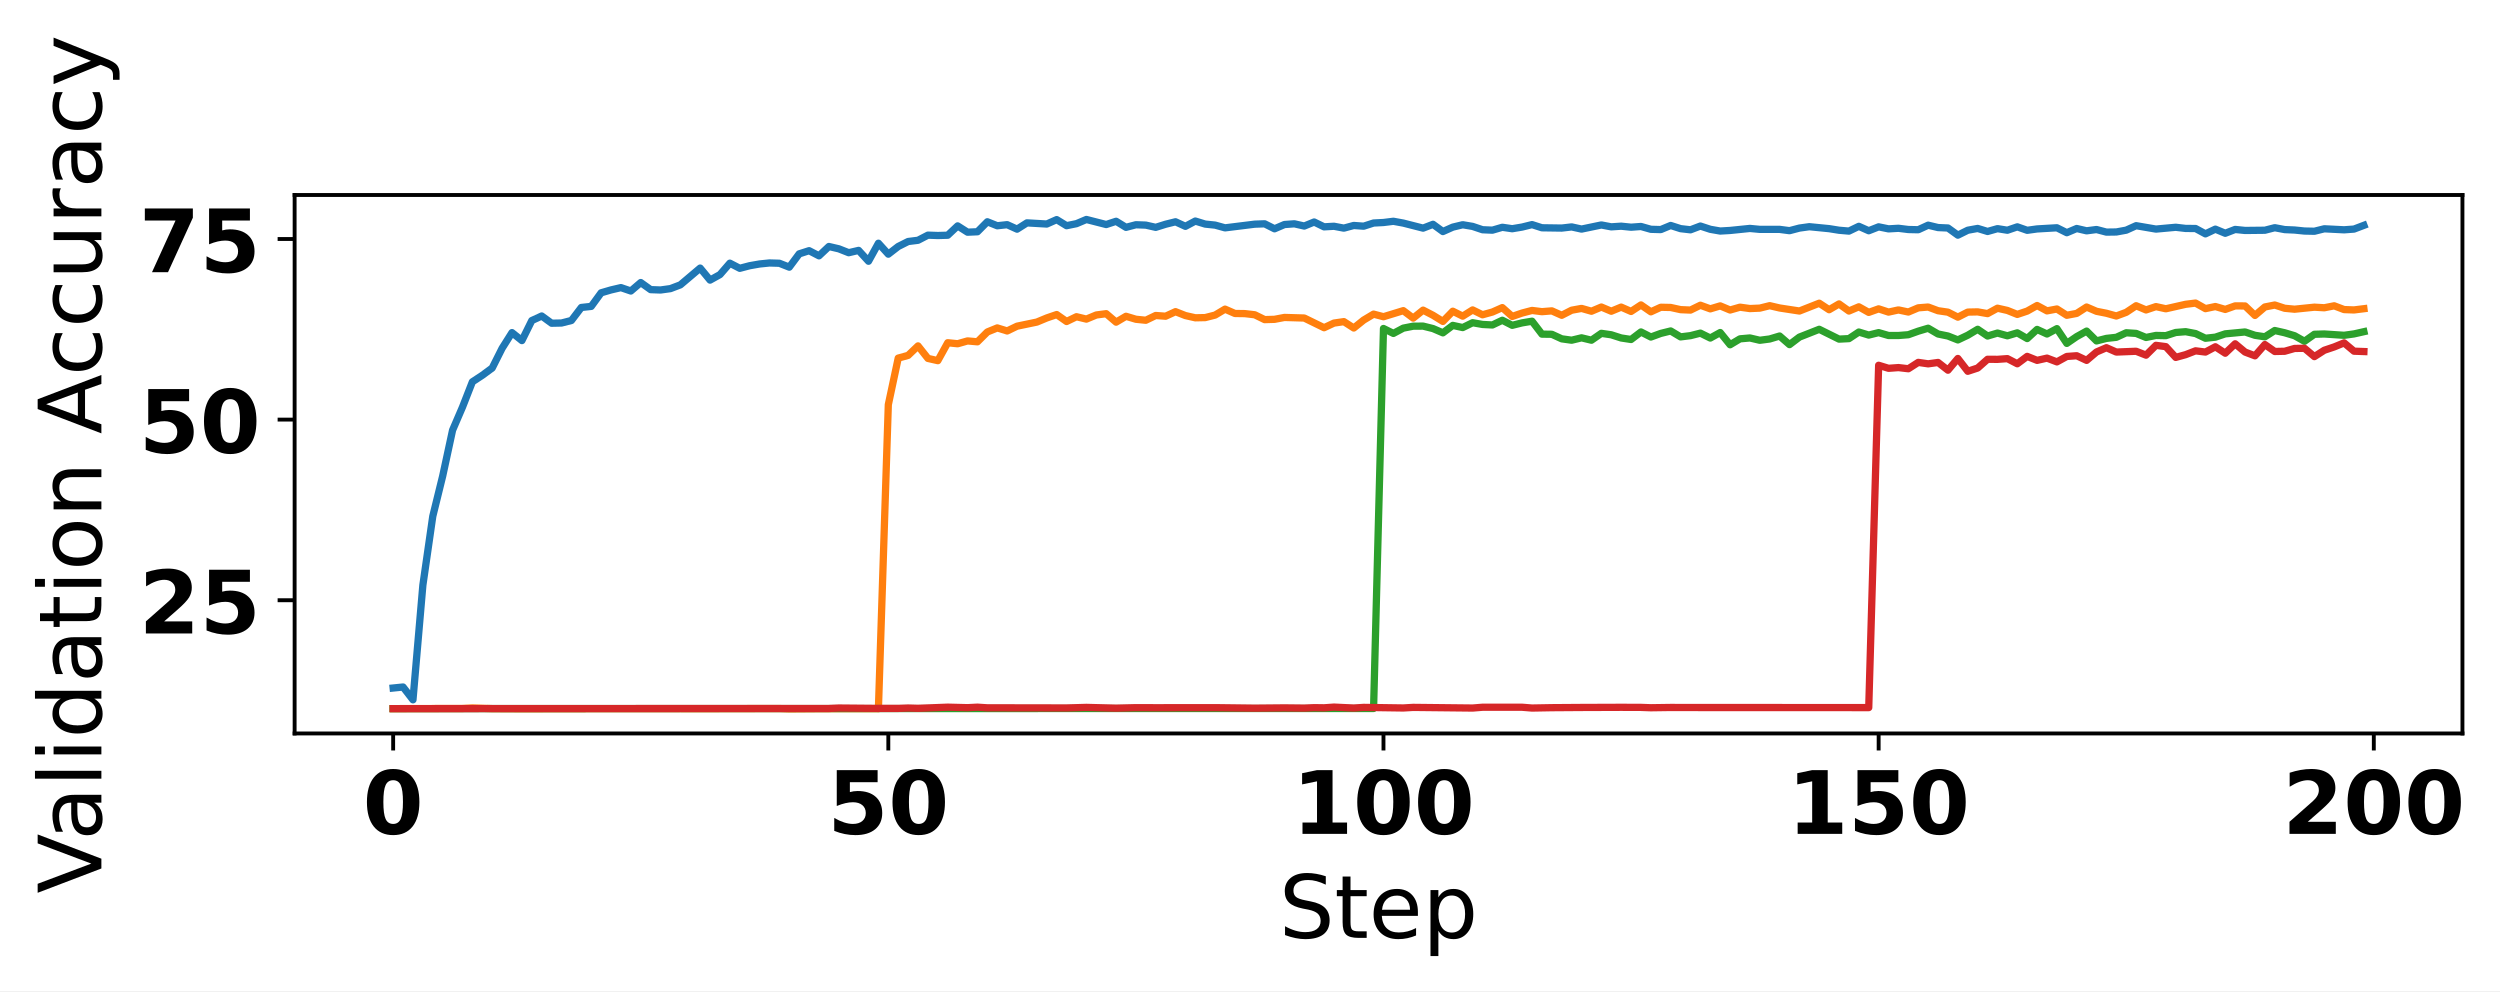
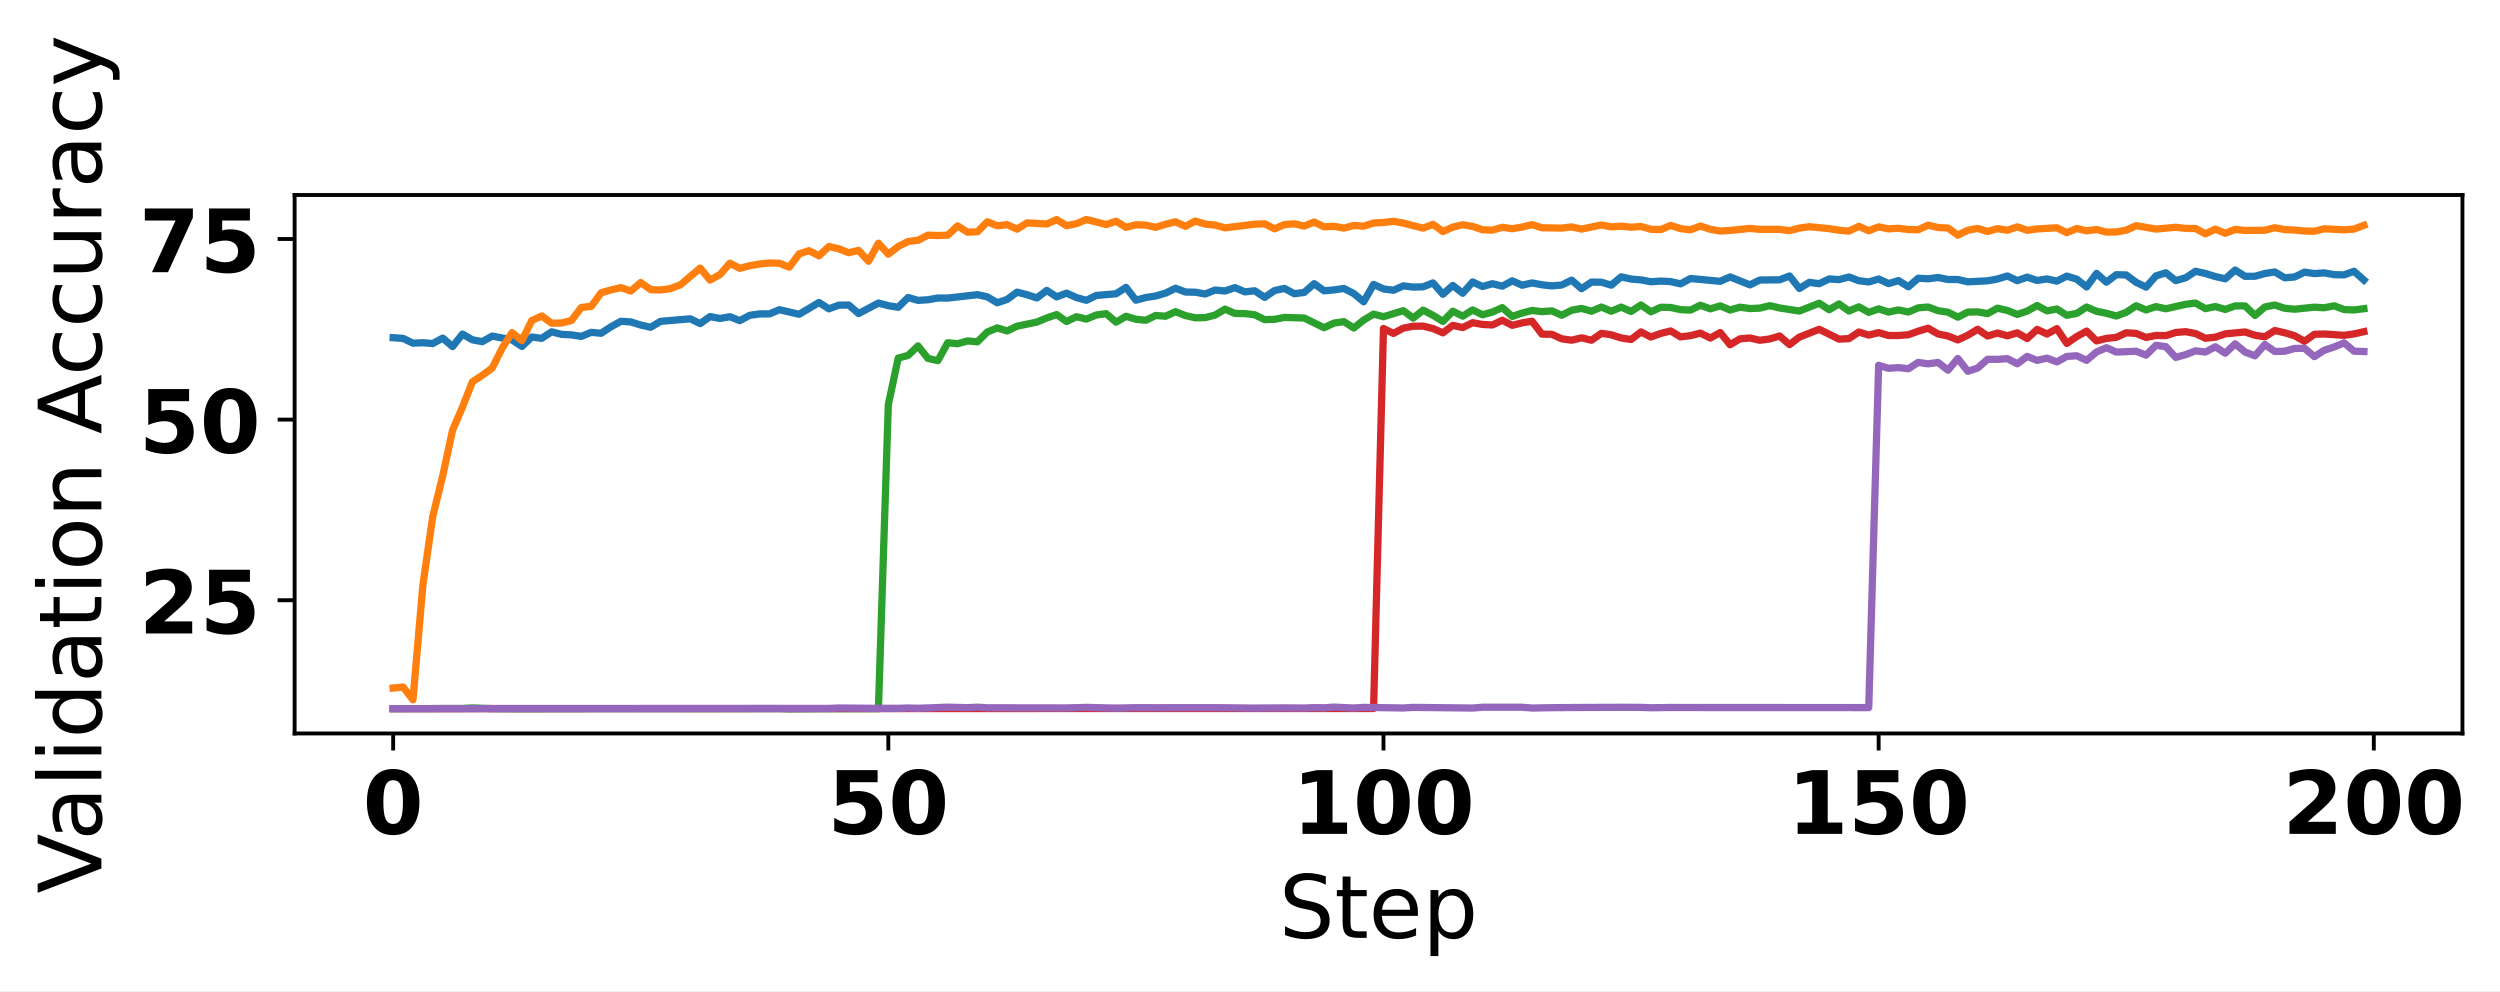
<svg xmlns="http://www.w3.org/2000/svg" xmlns:xlink="http://www.w3.org/1999/xlink" height="204.075pt" version="1.1" viewBox="0 0 514.803 204.075" width="514.803pt">
  <defs>
    <style type="text/css">*{stroke-linecap:butt;stroke-linejoin:round;}</style>
  </defs>
  <g id="figure_1">
    <g id="patch_1">
      <path d="M 0 204.075  L 514.803 204.075  L 514.803 0  L 0 0  z " style="fill:#ffffff;" />
    </g>
    <g id="axes_1">
      <g id="patch_2">
        <path d="M 60.669 151.034  L 507.069 151.034  L 507.069 40.154  L 60.669 40.154  z " style="fill:#ffffff;" />
      </g>
      <g id="matplotlib.axis_1">
        <g id="xtick_1">
          <g id="line2d_1">
            <defs>
-               <path d="M 0 0  L 0 3.5  " id="m2d32545106" style="stroke:#000000;stroke-width:0.8;" />
-             </defs>
-             <g>
-               <use style="stroke:#000000;stroke-width:0.8;" x="80.96" xlink:href="#m2d32545106" y="151.034" />
+               <path d="M 0 0  L 0 3.5  " id="m345d087d8d" style="stroke:#000000;stroke-width:0.8;" />
+             </defs>
+             <g>
+               <use style="stroke:#000000;stroke-width:0.8;" x="80.96" xlink:href="#m345d087d8d" y="151.034" />
            </g>
          </g>
          <g id="text_1">
            <g transform="translate(74.69763 171.7113)scale(0.18 -0.18)">
              <defs>
                <path d="M 46 36.531  Q 46 50.203 43.438 55.781  Q 40.875 61.375 34.812 61.375  Q 28.766 61.375 26.172 55.781  Q 23.578 50.203 23.578 36.531  Q 23.578 22.703 26.172 17.031  Q 28.766 11.375 34.812 11.375  Q 40.828 11.375 43.406 17.031  Q 46 22.703 46 36.531  z M 64.797 36.375  Q 64.797 18.266 56.984 8.422  Q 49.172 -1.422 34.812 -1.422  Q 20.406 -1.422 12.594 8.422  Q 4.781 18.266 4.781 36.375  Q 4.781 54.547 12.594 64.375  Q 20.406 74.219 34.812 74.219  Q 49.172 74.219 56.984 64.375  Q 64.797 54.547 64.797 36.375  z " id="DejaVuSans-Bold-48" />
              </defs>
              <use xlink:href="#DejaVuSans-Bold-48" />
            </g>
          </g>
        </g>
        <g id="xtick_2">
          <g id="line2d_2">
            <g>
-               <use style="stroke:#000000;stroke-width:0.8;" x="182.924" xlink:href="#m2d32545106" y="151.034" />
+               <use style="stroke:#000000;stroke-width:0.8;" x="182.924" xlink:href="#m345d087d8d" y="151.034" />
            </g>
          </g>
          <g id="text_2">
            <g transform="translate(170.4 171.7113)scale(0.18 -0.18)">
              <defs>
                <path d="M 10.594 72.906  L 57.328 72.906  L 57.328 59.078  L 25.594 59.078  L 25.594 47.797  Q 27.734 48.391 29.906 48.703  Q 32.078 49.031 34.422 49.031  Q 47.75 49.031 55.172 42.359  Q 62.594 35.688 62.594 23.781  Q 62.594 11.969 54.516 5.266  Q 46.438 -1.422 32.078 -1.422  Q 25.875 -1.422 19.797 -0.219  Q 13.719 0.984 7.719 3.422  L 7.719 18.219  Q 13.672 14.797 19.016 13.078  Q 24.359 11.375 29.109 11.375  Q 35.938 11.375 39.859 14.719  Q 43.797 18.062 43.797 23.781  Q 43.797 29.547 39.859 32.859  Q 35.938 36.188 29.109 36.188  Q 25.047 36.188 20.453 35.125  Q 15.875 34.078 10.594 31.891  z " id="DejaVuSans-Bold-53" />
              </defs>
              <use xlink:href="#DejaVuSans-Bold-53" />
              <use x="69.58" xlink:href="#DejaVuSans-Bold-48" />
            </g>
          </g>
        </g>
        <g id="xtick_3">
          <g id="line2d_3">
            <g>
-               <use style="stroke:#000000;stroke-width:0.8;" x="284.888" xlink:href="#m2d32545106" y="151.034" />
+               <use style="stroke:#000000;stroke-width:0.8;" x="284.888" xlink:href="#m345d087d8d" y="151.034" />
            </g>
          </g>
          <g id="text_3">
            <g transform="translate(266.1023 171.7113)scale(0.18 -0.18)">
              <defs>
                <path d="M 11.719 12.984  L 28.328 12.984  L 28.328 60.109  L 11.281 56.594  L 11.281 69.391  L 28.219 72.906  L 46.094 72.906  L 46.094 12.984  L 62.703 12.984  L 62.703 0  L 11.719 0  z " id="DejaVuSans-Bold-49" />
              </defs>
              <use xlink:href="#DejaVuSans-Bold-49" />
              <use x="69.58" xlink:href="#DejaVuSans-Bold-48" />
              <use x="139.16" xlink:href="#DejaVuSans-Bold-48" />
            </g>
          </g>
        </g>
        <g id="xtick_4">
          <g id="line2d_4">
            <g>
-               <use style="stroke:#000000;stroke-width:0.8;" x="386.853" xlink:href="#m2d32545106" y="151.034" />
+               <use style="stroke:#000000;stroke-width:0.8;" x="386.853" xlink:href="#m345d087d8d" y="151.034" />
            </g>
          </g>
          <g id="text_4">
            <g transform="translate(368.0667 171.7113)scale(0.18 -0.18)">
              <use xlink:href="#DejaVuSans-Bold-49" />
              <use x="69.58" xlink:href="#DejaVuSans-Bold-53" />
              <use x="139.16" xlink:href="#DejaVuSans-Bold-48" />
            </g>
          </g>
        </g>
        <g id="xtick_5">
          <g id="line2d_5">
            <g>
-               <use style="stroke:#000000;stroke-width:0.8;" x="488.817" xlink:href="#m2d32545106" y="151.034" />
+               <use style="stroke:#000000;stroke-width:0.8;" x="488.817" xlink:href="#m345d087d8d" y="151.034" />
            </g>
          </g>
          <g id="text_5">
            <g transform="translate(470.031 171.7113)scale(0.18 -0.18)">
              <defs>
                <path d="M 28.812 13.812  L 60.891 13.812  L 60.891 0  L 7.906 0  L 7.906 13.812  L 34.516 37.312  Q 38.094 40.531 39.797 43.609  Q 41.5 46.688 41.5 50  Q 41.5 55.125 38.062 58.25  Q 34.625 61.375 28.906 61.375  Q 24.516 61.375 19.281 59.5  Q 14.062 57.625 8.109 53.906  L 8.109 69.922  Q 14.453 72.016 20.656 73.109  Q 26.859 74.219 32.812 74.219  Q 45.906 74.219 53.156 68.453  Q 60.406 62.703 60.406 52.391  Q 60.406 46.438 57.328 41.281  Q 54.25 36.141 44.391 27.484  z " id="DejaVuSans-Bold-50" />
              </defs>
              <use xlink:href="#DejaVuSans-Bold-50" />
              <use x="69.58" xlink:href="#DejaVuSans-Bold-48" />
              <use x="139.16" xlink:href="#DejaVuSans-Bold-48" />
            </g>
          </g>
        </g>
        <g id="text_6">
          <g transform="translate(263.3755 193.1319)scale(0.18 -0.18)">
            <defs>
              <path d="M 53.516 70.516  L 53.516 60.891  Q 47.906 63.578 42.922 64.891  Q 37.938 66.219 33.297 66.219  Q 25.25 66.219 20.875 63.094  Q 16.5 59.969 16.5 54.203  Q 16.5 49.359 19.406 46.891  Q 22.312 44.438 30.422 42.922  L 36.375 41.703  Q 47.406 39.594 52.656 34.297  Q 57.906 29 57.906 20.125  Q 57.906 9.516 50.797 4.047  Q 43.703 -1.422 29.984 -1.422  Q 24.812 -1.422 18.969 -0.25  Q 13.141 0.922 6.891 3.219  L 6.891 13.375  Q 12.891 10.016 18.656 8.297  Q 24.422 6.594 29.984 6.594  Q 38.422 6.594 43.016 9.906  Q 47.609 13.234 47.609 19.391  Q 47.609 24.75 44.312 27.781  Q 41.016 30.812 33.5 32.328  L 27.484 33.5  Q 16.453 35.688 11.516 40.375  Q 6.594 45.062 6.594 53.422  Q 6.594 63.094 13.406 68.656  Q 20.219 74.219 32.172 74.219  Q 37.312 74.219 42.625 73.281  Q 47.953 72.359 53.516 70.516  z " id="DejaVuSans-83" />
              <path d="M 18.312 70.219  L 18.312 54.688  L 36.812 54.688  L 36.812 47.703  L 18.312 47.703  L 18.312 18.016  Q 18.312 11.328 20.141 9.422  Q 21.969 7.516 27.594 7.516  L 36.812 7.516  L 36.812 0  L 27.594 0  Q 17.188 0 13.234 3.875  Q 9.281 7.766 9.281 18.016  L 9.281 47.703  L 2.688 47.703  L 2.688 54.688  L 9.281 54.688  L 9.281 70.219  z " id="DejaVuSans-116" />
              <path d="M 56.203 29.594  L 56.203 25.203  L 14.891 25.203  Q 15.484 15.922 20.484 11.062  Q 25.484 6.203 34.422 6.203  Q 39.594 6.203 44.453 7.469  Q 49.312 8.734 54.109 11.281  L 54.109 2.781  Q 49.266 0.734 44.188 -0.344  Q 39.109 -1.422 33.891 -1.422  Q 20.797 -1.422 13.156 6.188  Q 5.516 13.812 5.516 26.812  Q 5.516 40.234 12.766 48.109  Q 20.016 56 32.328 56  Q 43.359 56 49.781 48.891  Q 56.203 41.797 56.203 29.594  z M 47.219 32.234  Q 47.125 39.594 43.094 43.984  Q 39.062 48.391 32.422 48.391  Q 24.906 48.391 20.391 44.141  Q 15.875 39.891 15.188 32.172  z " id="DejaVuSans-101" />
              <path d="M 18.109 8.203  L 18.109 -20.797  L 9.078 -20.797  L 9.078 54.688  L 18.109 54.688  L 18.109 46.391  Q 20.953 51.266 25.266 53.625  Q 29.594 56 35.594 56  Q 45.562 56 51.781 48.094  Q 58.016 40.188 58.016 27.297  Q 58.016 14.406 51.781 6.484  Q 45.562 -1.422 35.594 -1.422  Q 29.594 -1.422 25.266 0.953  Q 20.953 3.328 18.109 8.203  z M 48.688 27.297  Q 48.688 37.203 44.609 42.844  Q 40.531 48.484 33.406 48.484  Q 26.266 48.484 22.188 42.844  Q 18.109 37.203 18.109 27.297  Q 18.109 17.391 22.188 11.75  Q 26.266 6.109 33.406 6.109  Q 40.531 6.109 44.609 11.75  Q 48.688 17.391 48.688 27.297  z " id="DejaVuSans-112" />
            </defs>
            <use xlink:href="#DejaVuSans-83" />
            <use x="63.477" xlink:href="#DejaVuSans-116" />
            <use x="102.686" xlink:href="#DejaVuSans-101" />
            <use x="164.209" xlink:href="#DejaVuSans-112" />
          </g>
        </g>
      </g>
      <g id="matplotlib.axis_2">
        <g id="ytick_1">
          <g id="line2d_6">
            <defs>
-               <path d="M 0 0  L -3.5 0  " id="med446d2bcc" style="stroke:#000000;stroke-width:0.8;" />
-             </defs>
-             <g>
-               <use style="stroke:#000000;stroke-width:0.8;" x="60.669" xlink:href="#med446d2bcc" y="123.602" />
+               <path d="M 0 0  L -3.5 0  " id="md659c7afb6" style="stroke:#000000;stroke-width:0.8;" />
+             </defs>
+             <g>
+               <use style="stroke:#000000;stroke-width:0.8;" x="60.669" xlink:href="#md659c7afb6" y="123.602" />
            </g>
          </g>
          <g id="text_7">
            <g transform="translate(28.62063 130.4409)scale(0.18 -0.18)">
              <use xlink:href="#DejaVuSans-Bold-50" />
              <use x="69.58" xlink:href="#DejaVuSans-Bold-53" />
            </g>
          </g>
        </g>
        <g id="ytick_2">
          <g id="line2d_7">
            <g>
-               <use style="stroke:#000000;stroke-width:0.8;" x="60.669" xlink:href="#med446d2bcc" y="86.407" />
+               <use style="stroke:#000000;stroke-width:0.8;" x="60.669" xlink:href="#md659c7afb6" y="86.407" />
            </g>
          </g>
          <g id="text_8">
            <g transform="translate(28.62063 93.24535)scale(0.18 -0.18)">
              <use xlink:href="#DejaVuSans-Bold-53" />
              <use x="69.58" xlink:href="#DejaVuSans-Bold-48" />
            </g>
          </g>
        </g>
        <g id="ytick_3">
          <g id="line2d_8">
            <g>
-               <use style="stroke:#000000;stroke-width:0.8;" x="60.669" xlink:href="#med446d2bcc" y="49.211" />
+               <use style="stroke:#000000;stroke-width:0.8;" x="60.669" xlink:href="#md659c7afb6" y="49.211" />
            </g>
          </g>
          <g id="text_9">
            <g transform="translate(28.62063 56.04978)scale(0.18 -0.18)">
              <defs>
                <path d="M 6.688 72.906  L 61.625 72.906  L 61.625 62.312  L 33.203 0  L 14.891 0  L 41.797 59.078  L 6.688 59.078  z " id="DejaVuSans-Bold-55" />
              </defs>
              <use xlink:href="#DejaVuSans-Bold-55" />
              <use x="69.58" xlink:href="#DejaVuSans-Bold-53" />
            </g>
          </g>
        </g>
        <g id="text_10">
          <g transform="translate(20.87719 183.9881)rotate(-90)scale(0.18 -0.18)">
            <defs>
              <path d="M 28.609 0  L 0.781 72.906  L 11.078 72.906  L 34.188 11.531  L 57.328 72.906  L 67.578 72.906  L 39.797 0  z " id="DejaVuSans-86" />
              <path d="M 34.281 27.484  Q 23.391 27.484 19.188 25  Q 14.984 22.516 14.984 16.5  Q 14.984 11.719 18.141 8.906  Q 21.297 6.109 26.703 6.109  Q 34.188 6.109 38.703 11.406  Q 43.219 16.703 43.219 25.484  L 43.219 27.484  z M 52.203 31.203  L 52.203 0  L 43.219 0  L 43.219 8.297  Q 40.141 3.328 35.547 0.953  Q 30.953 -1.422 24.312 -1.422  Q 15.922 -1.422 10.953 3.297  Q 6 8.016 6 15.922  Q 6 25.141 12.172 29.828  Q 18.359 34.516 30.609 34.516  L 43.219 34.516  L 43.219 35.406  Q 43.219 41.609 39.141 45  Q 35.062 48.391 27.688 48.391  Q 23 48.391 18.547 47.266  Q 14.109 46.141 10.016 43.891  L 10.016 52.203  Q 14.938 54.109 19.578 55.047  Q 24.219 56 28.609 56  Q 40.484 56 46.344 49.844  Q 52.203 43.703 52.203 31.203  z " id="DejaVuSans-97" />
              <path d="M 9.422 75.984  L 18.406 75.984  L 18.406 0  L 9.422 0  z " id="DejaVuSans-108" />
              <path d="M 9.422 54.688  L 18.406 54.688  L 18.406 0  L 9.422 0  z M 9.422 75.984  L 18.406 75.984  L 18.406 64.594  L 9.422 64.594  z " id="DejaVuSans-105" />
              <path d="M 45.406 46.391  L 45.406 75.984  L 54.391 75.984  L 54.391 0  L 45.406 0  L 45.406 8.203  Q 42.578 3.328 38.25 0.953  Q 33.938 -1.422 27.875 -1.422  Q 17.969 -1.422 11.734 6.484  Q 5.516 14.406 5.516 27.297  Q 5.516 40.188 11.734 48.094  Q 17.969 56 27.875 56  Q 33.938 56 38.25 53.625  Q 42.578 51.266 45.406 46.391  z M 14.797 27.297  Q 14.797 17.391 18.875 11.75  Q 22.953 6.109 30.078 6.109  Q 37.203 6.109 41.297 11.75  Q 45.406 17.391 45.406 27.297  Q 45.406 37.203 41.297 42.844  Q 37.203 48.484 30.078 48.484  Q 22.953 48.484 18.875 42.844  Q 14.797 37.203 14.797 27.297  z " id="DejaVuSans-100" />
              <path d="M 30.609 48.391  Q 23.391 48.391 19.188 42.75  Q 14.984 37.109 14.984 27.297  Q 14.984 17.484 19.156 11.844  Q 23.344 6.203 30.609 6.203  Q 37.797 6.203 41.984 11.859  Q 46.188 17.531 46.188 27.297  Q 46.188 37.016 41.984 42.703  Q 37.797 48.391 30.609 48.391  z M 30.609 56  Q 42.328 56 49.016 48.375  Q 55.719 40.766 55.719 27.297  Q 55.719 13.875 49.016 6.219  Q 42.328 -1.422 30.609 -1.422  Q 18.844 -1.422 12.172 6.219  Q 5.516 13.875 5.516 27.297  Q 5.516 40.766 12.172 48.375  Q 18.844 56 30.609 56  z " id="DejaVuSans-111" />
              <path d="M 54.891 33.016  L 54.891 0  L 45.906 0  L 45.906 32.719  Q 45.906 40.484 42.875 44.328  Q 39.844 48.188 33.797 48.188  Q 26.516 48.188 22.312 43.547  Q 18.109 38.922 18.109 30.906  L 18.109 0  L 9.078 0  L 9.078 54.688  L 18.109 54.688  L 18.109 46.188  Q 21.344 51.125 25.703 53.562  Q 30.078 56 35.797 56  Q 45.219 56 50.047 50.172  Q 54.891 44.344 54.891 33.016  z " id="DejaVuSans-110" />
              <path id="DejaVuSans-32" />
              <path d="M 34.188 63.188  L 20.797 26.906  L 47.609 26.906  z M 28.609 72.906  L 39.797 72.906  L 67.578 0  L 57.328 0  L 50.688 18.703  L 17.828 18.703  L 11.188 0  L 0.781 0  z " id="DejaVuSans-65" />
              <path d="M 48.781 52.594  L 48.781 44.188  Q 44.969 46.297 41.141 47.344  Q 37.312 48.391 33.406 48.391  Q 24.656 48.391 19.812 42.844  Q 14.984 37.312 14.984 27.297  Q 14.984 17.281 19.812 11.734  Q 24.656 6.203 33.406 6.203  Q 37.312 6.203 41.141 7.25  Q 44.969 8.297 48.781 10.406  L 48.781 2.094  Q 45.016 0.344 40.984 -0.531  Q 36.969 -1.422 32.422 -1.422  Q 20.062 -1.422 12.781 6.344  Q 5.516 14.109 5.516 27.297  Q 5.516 40.672 12.859 48.328  Q 20.219 56 33.016 56  Q 37.156 56 41.109 55.141  Q 45.062 54.297 48.781 52.594  z " id="DejaVuSans-99" />
              <path d="M 8.5 21.578  L 8.5 54.688  L 17.484 54.688  L 17.484 21.922  Q 17.484 14.156 20.5 10.266  Q 23.531 6.391 29.594 6.391  Q 36.859 6.391 41.078 11.031  Q 45.312 15.672 45.312 23.688  L 45.312 54.688  L 54.297 54.688  L 54.297 0  L 45.312 0  L 45.312 8.406  Q 42.047 3.422 37.719 1  Q 33.406 -1.422 27.688 -1.422  Q 18.266 -1.422 13.375 4.438  Q 8.5 10.297 8.5 21.578  z M 31.109 56  z " id="DejaVuSans-117" />
              <path d="M 41.109 46.297  Q 39.594 47.172 37.812 47.578  Q 36.031 48 33.891 48  Q 26.266 48 22.188 43.047  Q 18.109 38.094 18.109 28.812  L 18.109 0  L 9.078 0  L 9.078 54.688  L 18.109 54.688  L 18.109 46.188  Q 20.953 51.172 25.484 53.578  Q 30.031 56 36.531 56  Q 37.453 56 38.578 55.875  Q 39.703 55.766 41.062 55.516  z " id="DejaVuSans-114" />
              <path d="M 32.172 -5.078  Q 28.375 -14.844 24.75 -17.812  Q 21.141 -20.797 15.094 -20.797  L 7.906 -20.797  L 7.906 -13.281  L 13.188 -13.281  Q 16.891 -13.281 18.938 -11.516  Q 21 -9.766 23.484 -3.219  L 25.094 0.875  L 2.984 54.688  L 12.5 54.688  L 29.594 11.922  L 46.688 54.688  L 56.203 54.688  z " id="DejaVuSans-121" />
            </defs>
            <use xlink:href="#DejaVuSans-86" />
            <use x="60.658" xlink:href="#DejaVuSans-97" />
            <use x="121.938" xlink:href="#DejaVuSans-108" />
            <use x="149.721" xlink:href="#DejaVuSans-105" />
            <use x="177.504" xlink:href="#DejaVuSans-100" />
            <use x="240.98" xlink:href="#DejaVuSans-97" />
            <use x="302.26" xlink:href="#DejaVuSans-116" />
            <use x="341.469" xlink:href="#DejaVuSans-105" />
            <use x="369.252" xlink:href="#DejaVuSans-111" />
            <use x="430.434" xlink:href="#DejaVuSans-110" />
            <use x="493.812" xlink:href="#DejaVuSans-32" />
            <use x="525.6" xlink:href="#DejaVuSans-65" />
            <use x="592.258" xlink:href="#DejaVuSans-99" />
            <use x="647.238" xlink:href="#DejaVuSans-99" />
            <use x="702.219" xlink:href="#DejaVuSans-117" />
            <use x="765.598" xlink:href="#DejaVuSans-114" />
            <use x="806.711" xlink:href="#DejaVuSans-97" />
            <use x="867.99" xlink:href="#DejaVuSans-99" />
            <use x="922.971" xlink:href="#DejaVuSans-121" />
          </g>
        </g>
      </g>
      <g id="line2d_9">
-         <path clip-path="url(#p6928656c5b)" d="M 80.96 141.679  L 82.999 141.471  L 85.038 144.105  L 87.078 120.493  L 89.117 106.314  L 91.156 98.027  L 93.195 88.579  L 95.235 83.833  L 97.274 78.625  L 99.313 77.286  L 101.353 75.784  L 103.392 71.722  L 105.431 68.493  L 107.47 70.13  L 109.51 66.009  L 111.549 65.071  L 113.588 66.559  L 115.628 66.515  L 117.667 65.994  L 119.706 63.316  L 121.745 63.093  L 123.785 60.295  L 125.824 59.7  L 127.863 59.224  L 129.903 59.924  L 131.942 58.183  L 133.981 59.641  L 136.02 59.715  L 138.06 59.433  L 140.099 58.659  L 144.178 55.207  L 146.217 57.677  L 148.256 56.546  L 150.295 54.195  L 152.335 55.252  L 154.374 54.716  L 156.413 54.359  L 158.453 54.151  L 160.492 54.21  L 162.531 55.014  L 164.57 52.276  L 166.61 51.621  L 168.649 52.678  L 170.688 50.759  L 172.728 51.235  L 174.767 52.038  L 176.806 51.562  L 178.845 53.794  L 180.885 50.089  L 182.924 52.336  L 184.963 50.759  L 187.003 49.732  L 189.042 49.479  L 191.081 48.423  L 193.12 48.497  L 195.16 48.438  L 197.199 46.518  L 199.238 47.813  L 201.278 47.723  L 203.317 45.67  L 205.356 46.488  L 207.395 46.265  L 209.435 47.188  L 211.474 45.893  L 215.553 46.131  L 217.592 45.224  L 219.631 46.474  L 221.67 46.057  L 223.71 45.194  L 227.788 46.236  L 229.828 45.566  L 231.867 46.816  L 233.906 46.28  L 235.945 46.355  L 237.985 46.816  L 240.024 46.176  L 242.063 45.67  L 244.103 46.607  L 246.142 45.521  L 248.181 46.146  L 250.221 46.355  L 252.26 46.92  L 258.378 46.161  L 260.417 46.087  L 262.456 47.113  L 264.496 46.236  L 266.535 46.087  L 268.574 46.548  L 270.613 45.715  L 272.653 46.712  L 274.692 46.593  L 276.731 46.979  L 278.771 46.429  L 280.81 46.578  L 282.849 45.923  L 284.888 45.819  L 286.928 45.566  L 288.967 45.938  L 293.046 46.979  L 295.085 46.191  L 297.124 47.679  L 299.163 46.771  L 301.203 46.28  L 303.242 46.622  L 305.281 47.307  L 307.321 47.396  L 309.36 46.801  L 311.399 47.098  L 313.438 46.756  L 315.478 46.25  L 317.517 46.905  L 321.596 46.965  L 323.635 46.727  L 325.674 47.173  L 329.753 46.325  L 331.792 46.712  L 333.831 46.578  L 335.871 46.786  L 337.91 46.637  L 339.949 47.218  L 341.988 47.277  L 344.028 46.429  L 346.067 47.084  L 348.106 47.322  L 350.146 46.548  L 352.185 47.218  L 354.224 47.575  L 356.263 47.456  L 360.342 47.039  L 362.381 47.232  L 366.46 47.232  L 368.499 47.5  L 370.538 46.965  L 372.578 46.682  L 376.656 47.084  L 378.696 47.411  L 380.735 47.589  L 382.774 46.607  L 384.813 47.515  L 386.853 46.712  L 388.892 47.128  L 390.931 47.009  L 392.971 47.262  L 395.01 47.307  L 397.049 46.369  L 399.088 46.86  L 401.128 46.95  L 403.167 48.423  L 405.206 47.411  L 407.246 47.039  L 409.285 47.664  L 411.324 47.084  L 413.363 47.411  L 415.403 46.712  L 417.442 47.426  L 419.481 47.143  L 423.56 46.905  L 425.599 47.917  L 427.639 47.054  L 429.678 47.53  L 431.717 47.262  L 433.756 47.798  L 435.796 47.768  L 437.835 47.396  L 439.874 46.474  L 443.953 47.173  L 448.031 46.801  L 450.071 47.039  L 452.11 47.054  L 454.149 48.155  L 456.189 47.188  L 458.228 48.036  L 460.267 47.247  L 462.306 47.456  L 466.385 47.411  L 468.424 46.89  L 470.464 47.277  L 472.503 47.366  L 474.542 47.575  L 476.581 47.619  L 478.621 47.113  L 482.699 47.322  L 484.739 47.173  L 486.778 46.399  L 486.778 46.399  " style="fill:none;stroke:#1f77b4;stroke-linecap:square;stroke-width:1.5;" />
+         <path clip-path="url(#pd30d255d81)" d="M 80.96 69.535  L 82.999 69.684  L 85.038 70.666  L 87.078 70.576  L 89.117 70.74  L 91.156 69.624  L 93.195 71.365  L 95.235 68.791  L 97.274 69.981  L 99.313 70.353  L 101.353 69.208  L 105.431 69.981  L 107.47 71.335  L 109.51 69.401  L 111.549 69.669  L 113.588 68.33  L 115.628 68.85  L 117.667 68.955  L 119.706 69.267  L 121.745 68.434  L 123.785 68.627  L 125.824 67.288  L 127.863 66.157  L 129.903 66.291  L 131.942 66.931  L 133.981 67.392  L 136.02 66.172  L 142.138 65.652  L 144.178 66.634  L 146.217 65.19  L 148.256 65.577  L 150.295 65.22  L 152.335 66.024  L 154.374 64.937  L 156.413 64.64  L 158.453 64.64  L 160.492 63.777  L 164.57 64.714  L 168.649 62.289  L 170.688 63.598  L 172.728 62.84  L 174.767 62.81  L 176.806 64.566  L 180.885 62.408  L 182.924 62.944  L 184.963 63.271  L 187.003 61.263  L 189.042 61.858  L 191.081 61.724  L 193.12 61.367  L 195.16 61.382  L 201.278 60.682  L 203.317 61.129  L 205.356 62.349  L 207.395 61.649  L 209.435 60.162  L 211.474 60.682  L 213.513 61.352  L 215.553 59.804  L 217.592 61.129  L 219.631 60.37  L 221.67 61.277  L 223.71 61.843  L 225.749 60.846  L 229.828 60.489  L 231.867 59.18  L 233.906 61.813  L 235.945 61.263  L 237.985 60.95  L 240.024 60.355  L 242.063 59.358  L 244.103 60.132  L 246.142 60.176  L 248.181 60.534  L 250.221 59.73  L 252.26 59.924  L 254.299 59.224  L 256.338 60.102  L 258.378 59.879  L 260.417 61.233  L 262.456 59.834  L 264.496 59.388  L 266.535 60.489  L 268.574 60.206  L 270.613 58.421  L 272.653 59.879  L 274.692 59.7  L 276.731 59.403  L 278.771 60.444  L 280.81 62.14  L 282.849 58.57  L 284.888 59.492  L 286.928 59.775  L 288.967 58.867  L 291.006 59.12  L 293.046 59.061  L 295.085 58.257  L 297.124 60.593  L 299.163 58.778  L 301.203 60.385  L 303.242 58.064  L 305.281 59.001  L 307.321 58.421  L 309.36 58.927  L 311.399 57.826  L 313.438 58.733  L 315.478 58.257  L 317.517 58.644  L 319.556 58.867  L 321.596 58.689  L 323.635 57.692  L 325.674 59.447  L 327.713 58.093  L 329.753 58.108  L 331.792 58.718  L 333.831 57.007  L 335.871 57.469  L 337.91 57.632  L 339.949 58.019  L 341.988 57.885  L 344.028 57.989  L 346.067 58.451  L 348.106 57.35  L 354.224 57.93  L 356.263 57.022  L 360.342 58.659  L 362.381 57.662  L 366.46 57.617  L 368.499 56.829  L 370.538 59.403  L 372.578 58.138  L 374.617 58.421  L 376.656 57.439  L 378.696 57.573  L 380.735 57.037  L 382.774 57.811  L 384.813 58.064  L 386.853 57.454  L 388.892 58.391  L 390.931 57.781  L 392.971 59.061  L 395.01 57.29  L 397.049 57.409  L 399.088 57.141  L 401.128 57.558  L 403.167 57.558  L 405.206 58.034  L 409.285 57.826  L 411.324 57.454  L 413.363 56.829  L 415.403 57.796  L 417.442 57.067  L 419.481 57.751  L 421.521 57.439  L 423.56 57.885  L 425.599 56.859  L 427.639 57.483  L 429.678 59.09  L 431.717 56.308  L 433.756 58.108  L 435.796 56.561  L 437.835 56.621  L 439.874 58.138  L 441.914 59.12  L 443.953 56.814  L 445.992 56.174  L 448.031 57.781  L 450.071 57.201  L 452.11 55.862  L 454.149 56.323  L 456.189 56.948  L 458.228 57.409  L 460.267 55.609  L 462.306 56.903  L 464.346 56.888  L 466.385 56.323  L 468.424 55.996  L 470.464 57.201  L 472.503 57.037  L 474.542 56.04  L 476.581 56.338  L 478.621 56.189  L 480.66 56.561  L 482.699 56.606  L 484.739 55.862  L 486.778 57.662  L 486.778 57.662  " style="fill:none;stroke:#1f77b4;stroke-linecap:square;stroke-width:1.5;" />
      </g>
      <g id="line2d_10">
-         <path clip-path="url(#p6928656c5b)" d="M 80.96 145.92  L 95.235 145.89  L 97.274 145.786  L 101.353 145.92  L 107.47 145.949  L 115.628 145.935  L 125.824 145.92  L 136.02 145.92  L 144.178 145.935  L 160.492 145.905  L 162.531 145.979  L 168.649 145.935  L 180.885 145.935  L 182.924 83.327  L 184.963 73.745  L 187.003 73.18  L 189.042 71.231  L 191.081 73.805  L 193.12 74.266  L 195.16 70.576  L 197.199 70.785  L 199.238 70.204  L 201.278 70.383  L 203.317 68.359  L 205.356 67.526  L 207.395 68.151  L 209.435 67.169  L 213.513 66.321  L 215.553 65.473  L 217.592 64.774  L 219.631 66.202  L 221.67 65.22  L 223.71 65.711  L 225.749 64.863  L 227.788 64.595  L 229.828 66.336  L 231.867 65.131  L 233.906 65.741  L 235.945 65.949  L 237.985 64.967  L 240.024 65.116  L 242.063 64.179  L 244.103 64.982  L 246.142 65.443  L 248.181 65.399  L 250.221 64.878  L 252.26 63.658  L 254.299 64.551  L 256.338 64.58  L 258.378 64.818  L 260.417 65.815  L 262.456 65.756  L 264.496 65.369  L 268.574 65.488  L 272.653 67.482  L 274.692 66.529  L 276.731 66.232  L 278.771 67.541  L 280.81 65.905  L 282.849 64.685  L 284.888 65.22  L 288.967 63.97  L 291.006 65.503  L 293.046 63.866  L 295.085 64.923  L 297.124 66.187  L 299.163 64.089  L 301.203 65.101  L 303.242 63.822  L 305.281 64.818  L 307.321 64.253  L 309.36 63.346  L 311.399 65.161  L 313.438 64.461  L 315.478 63.926  L 317.517 64.179  L 319.556 64.015  L 321.596 64.923  L 323.635 63.881  L 325.674 63.509  L 327.713 64.089  L 329.753 63.226  L 331.792 64.089  L 333.831 63.241  L 335.871 64.134  L 337.91 62.795  L 339.949 64.208  L 341.988 63.271  L 344.028 63.316  L 346.067 63.762  L 348.106 63.851  L 350.146 62.855  L 352.185 63.598  L 354.224 62.988  L 356.263 63.836  L 358.303 63.256  L 360.342 63.539  L 362.381 63.45  L 364.421 62.944  L 366.46 63.42  L 370.538 64.045  L 374.617 62.438  L 376.656 63.777  L 378.696 62.587  L 380.735 64.045  L 382.774 63.182  L 384.813 64.327  L 386.853 63.598  L 388.892 64.268  L 390.931 63.822  L 392.971 64.253  L 395.01 63.39  L 397.049 63.226  L 399.088 63.985  L 401.128 64.283  L 403.167 65.309  L 405.206 64.268  L 407.246 64.223  L 409.285 64.58  L 411.324 63.465  L 413.363 63.926  L 415.403 64.744  L 417.442 64.06  L 419.481 62.914  L 421.521 64.015  L 423.56 63.628  L 425.599 64.923  L 427.639 64.536  L 429.678 63.226  L 431.717 64.104  L 433.756 64.506  L 435.796 65.071  L 437.835 64.313  L 439.874 62.959  L 441.914 63.822  L 443.953 63.137  L 445.992 63.584  L 450.071 62.661  L 452.11 62.408  L 454.149 63.554  L 456.189 63.122  L 458.228 63.717  L 460.267 62.988  L 462.306 63.003  L 464.346 64.952  L 466.385 63.212  L 468.424 62.81  L 470.464 63.479  L 472.503 63.673  L 476.581 63.256  L 478.621 63.375  L 480.66 62.974  L 482.699 63.747  L 484.739 63.822  L 486.778 63.569  L 486.778 63.569  " style="fill:none;stroke:#ff7f0e;stroke-linecap:square;stroke-width:1.5;" />
+         <path clip-path="url(#pd30d255d81)" d="M 80.96 141.679  L 82.999 141.471  L 85.038 144.105  L 87.078 120.493  L 89.117 106.314  L 91.156 98.027  L 93.195 88.579  L 95.235 83.833  L 97.274 78.625  L 99.313 77.286  L 101.353 75.784  L 103.392 71.722  L 105.431 68.493  L 107.47 70.13  L 109.51 66.009  L 111.549 65.071  L 113.588 66.559  L 115.628 66.515  L 117.667 65.994  L 119.706 63.316  L 121.745 63.093  L 123.785 60.295  L 125.824 59.7  L 127.863 59.224  L 129.903 59.924  L 131.942 58.183  L 133.981 59.641  L 136.02 59.715  L 138.06 59.433  L 140.099 58.659  L 144.178 55.207  L 146.217 57.677  L 148.256 56.546  L 150.295 54.195  L 152.335 55.252  L 154.374 54.716  L 156.413 54.359  L 158.453 54.151  L 160.492 54.21  L 162.531 55.014  L 164.57 52.276  L 166.61 51.621  L 168.649 52.678  L 170.688 50.759  L 172.728 51.235  L 174.767 52.038  L 176.806 51.562  L 178.845 53.794  L 180.885 50.089  L 182.924 52.336  L 184.963 50.759  L 187.003 49.732  L 189.042 49.479  L 191.081 48.423  L 193.12 48.497  L 195.16 48.438  L 197.199 46.518  L 199.238 47.813  L 201.278 47.723  L 203.317 45.67  L 205.356 46.488  L 207.395 46.265  L 209.435 47.188  L 211.474 45.893  L 215.553 46.131  L 217.592 45.224  L 219.631 46.474  L 221.67 46.057  L 223.71 45.194  L 227.788 46.236  L 229.828 45.566  L 231.867 46.816  L 233.906 46.28  L 235.945 46.355  L 237.985 46.816  L 240.024 46.176  L 242.063 45.67  L 244.103 46.607  L 246.142 45.521  L 248.181 46.146  L 250.221 46.355  L 252.26 46.92  L 258.378 46.161  L 260.417 46.087  L 262.456 47.113  L 264.496 46.236  L 266.535 46.087  L 268.574 46.548  L 270.613 45.715  L 272.653 46.712  L 274.692 46.593  L 276.731 46.979  L 278.771 46.429  L 280.81 46.578  L 282.849 45.923  L 284.888 45.819  L 286.928 45.566  L 288.967 45.938  L 293.046 46.979  L 295.085 46.191  L 297.124 47.679  L 299.163 46.771  L 301.203 46.28  L 303.242 46.622  L 305.281 47.307  L 307.321 47.396  L 309.36 46.801  L 311.399 47.098  L 313.438 46.756  L 315.478 46.25  L 317.517 46.905  L 321.596 46.965  L 323.635 46.727  L 325.674 47.173  L 329.753 46.325  L 331.792 46.712  L 333.831 46.578  L 335.871 46.786  L 337.91 46.637  L 339.949 47.218  L 341.988 47.277  L 344.028 46.429  L 346.067 47.084  L 348.106 47.322  L 350.146 46.548  L 352.185 47.218  L 354.224 47.575  L 356.263 47.456  L 360.342 47.039  L 362.381 47.232  L 366.46 47.232  L 368.499 47.5  L 370.538 46.965  L 372.578 46.682  L 376.656 47.084  L 378.696 47.411  L 380.735 47.589  L 382.774 46.607  L 384.813 47.515  L 386.853 46.712  L 388.892 47.128  L 390.931 47.009  L 392.971 47.262  L 395.01 47.307  L 397.049 46.369  L 399.088 46.86  L 401.128 46.95  L 403.167 48.423  L 405.206 47.411  L 407.246 47.039  L 409.285 47.664  L 411.324 47.084  L 413.363 47.411  L 415.403 46.712  L 417.442 47.426  L 419.481 47.143  L 423.56 46.905  L 425.599 47.917  L 427.639 47.054  L 429.678 47.53  L 431.717 47.262  L 433.756 47.798  L 435.796 47.768  L 437.835 47.396  L 439.874 46.474  L 443.953 47.173  L 448.031 46.801  L 450.071 47.039  L 452.11 47.054  L 454.149 48.155  L 456.189 47.188  L 458.228 48.036  L 460.267 47.247  L 462.306 47.456  L 466.385 47.411  L 468.424 46.89  L 470.464 47.277  L 472.503 47.366  L 474.542 47.575  L 476.581 47.619  L 478.621 47.113  L 482.699 47.322  L 484.739 47.173  L 486.778 46.399  L 486.778 46.399  " style="fill:none;stroke:#ff7f0e;stroke-linecap:square;stroke-width:1.5;" />
      </g>
      <g id="line2d_11">
-         <path clip-path="url(#p6928656c5b)" d="M 80.96 145.92  L 282.849 145.89  L 284.888 67.645  L 286.928 68.657  L 288.967 67.571  L 291.006 67.169  L 293.046 67.154  L 295.085 67.66  L 297.124 68.538  L 299.163 67.006  L 301.203 67.452  L 303.242 66.455  L 305.281 66.812  L 307.321 66.916  L 309.36 65.949  L 311.399 66.991  L 313.438 66.485  L 315.478 66.143  L 317.517 68.806  L 319.556 68.836  L 321.596 69.773  L 323.635 70.056  L 325.674 69.565  L 327.713 70.056  L 329.753 68.642  L 331.792 68.94  L 333.831 69.594  L 335.871 69.907  L 337.91 68.359  L 339.949 69.401  L 341.988 68.657  L 344.028 68.151  L 346.067 69.371  L 348.106 69.118  L 350.146 68.598  L 352.185 69.609  L 354.224 68.478  L 356.263 70.993  L 358.303 69.773  L 360.342 69.594  L 362.381 70.07  L 364.421 69.803  L 366.46 69.193  L 368.499 70.963  L 370.538 69.416  L 374.617 67.809  L 378.696 69.832  L 380.735 69.728  L 382.774 68.374  L 384.813 68.999  L 386.853 68.493  L 388.892 69.088  L 390.931 69.088  L 392.971 68.925  L 395.01 68.196  L 397.049 67.586  L 399.088 68.776  L 401.128 69.193  L 403.167 69.996  L 405.206 69.029  L 407.246 67.809  L 409.285 69.193  L 411.324 68.583  L 413.363 69.148  L 415.403 68.538  L 417.442 69.713  L 419.481 67.839  L 421.521 68.776  L 423.56 67.675  L 425.599 70.71  L 427.639 69.312  L 429.678 68.181  L 431.717 70.204  L 433.756 69.684  L 435.796 69.46  L 437.835 68.523  L 439.874 68.657  L 441.914 69.49  L 443.953 69.074  L 445.992 69.118  L 448.031 68.464  L 450.071 68.3  L 452.11 68.687  L 454.149 69.654  L 456.189 69.431  L 458.228 68.746  L 462.306 68.359  L 464.346 69.044  L 466.385 69.356  L 468.424 68.062  L 470.464 68.523  L 472.503 69.133  L 474.542 70.279  L 476.581 68.836  L 478.621 68.776  L 482.699 69.044  L 484.739 68.761  L 486.778 68.3  L 486.778 68.3  " style="fill:none;stroke:#2ca02c;stroke-linecap:square;stroke-width:1.5;" />
+         <path clip-path="url(#pd30d255d81)" d="M 80.96 145.92  L 95.235 145.89  L 97.274 145.786  L 101.353 145.92  L 107.47 145.949  L 115.628 145.935  L 125.824 145.92  L 136.02 145.92  L 144.178 145.935  L 160.492 145.905  L 162.531 145.979  L 168.649 145.935  L 180.885 145.935  L 182.924 83.327  L 184.963 73.745  L 187.003 73.18  L 189.042 71.231  L 191.081 73.805  L 193.12 74.266  L 195.16 70.576  L 197.199 70.785  L 199.238 70.204  L 201.278 70.383  L 203.317 68.359  L 205.356 67.526  L 207.395 68.151  L 209.435 67.169  L 213.513 66.321  L 215.553 65.473  L 217.592 64.774  L 219.631 66.202  L 221.67 65.22  L 223.71 65.711  L 225.749 64.863  L 227.788 64.595  L 229.828 66.336  L 231.867 65.131  L 233.906 65.741  L 235.945 65.949  L 237.985 64.967  L 240.024 65.116  L 242.063 64.179  L 244.103 64.982  L 246.142 65.443  L 248.181 65.399  L 250.221 64.878  L 252.26 63.658  L 254.299 64.551  L 256.338 64.58  L 258.378 64.818  L 260.417 65.815  L 262.456 65.756  L 264.496 65.369  L 268.574 65.488  L 272.653 67.482  L 274.692 66.529  L 276.731 66.232  L 278.771 67.541  L 280.81 65.905  L 282.849 64.685  L 284.888 65.22  L 288.967 63.97  L 291.006 65.503  L 293.046 63.866  L 295.085 64.923  L 297.124 66.187  L 299.163 64.089  L 301.203 65.101  L 303.242 63.822  L 305.281 64.818  L 307.321 64.253  L 309.36 63.346  L 311.399 65.161  L 313.438 64.461  L 315.478 63.926  L 317.517 64.179  L 319.556 64.015  L 321.596 64.923  L 323.635 63.881  L 325.674 63.509  L 327.713 64.089  L 329.753 63.226  L 331.792 64.089  L 333.831 63.241  L 335.871 64.134  L 337.91 62.795  L 339.949 64.208  L 341.988 63.271  L 344.028 63.316  L 346.067 63.762  L 348.106 63.851  L 350.146 62.855  L 352.185 63.598  L 354.224 62.988  L 356.263 63.836  L 358.303 63.256  L 360.342 63.539  L 362.381 63.45  L 364.421 62.944  L 366.46 63.42  L 370.538 64.045  L 374.617 62.438  L 376.656 63.777  L 378.696 62.587  L 380.735 64.045  L 382.774 63.182  L 384.813 64.327  L 386.853 63.598  L 388.892 64.268  L 390.931 63.822  L 392.971 64.253  L 395.01 63.39  L 397.049 63.226  L 399.088 63.985  L 401.128 64.283  L 403.167 65.309  L 405.206 64.268  L 407.246 64.223  L 409.285 64.58  L 411.324 63.465  L 413.363 63.926  L 415.403 64.744  L 417.442 64.06  L 419.481 62.914  L 421.521 64.015  L 423.56 63.628  L 425.599 64.923  L 427.639 64.536  L 429.678 63.226  L 431.717 64.104  L 433.756 64.506  L 435.796 65.071  L 437.835 64.313  L 439.874 62.959  L 441.914 63.822  L 443.953 63.137  L 445.992 63.584  L 450.071 62.661  L 452.11 62.408  L 454.149 63.554  L 456.189 63.122  L 458.228 63.717  L 460.267 62.988  L 462.306 63.003  L 464.346 64.952  L 466.385 63.212  L 468.424 62.81  L 470.464 63.479  L 472.503 63.673  L 476.581 63.256  L 478.621 63.375  L 480.66 62.974  L 482.699 63.747  L 484.739 63.822  L 486.778 63.569  L 486.778 63.569  " style="fill:none;stroke:#2ca02c;stroke-linecap:square;stroke-width:1.5;" />
      </g>
      <g id="line2d_12">
-         <path clip-path="url(#p6928656c5b)" d="M 80.96 145.92  L 170.688 145.89  L 172.728 145.801  L 180.885 145.875  L 184.963 145.875  L 187.003 145.801  L 189.042 145.86  L 195.16 145.622  L 199.238 145.726  L 201.278 145.622  L 203.317 145.756  L 219.631 145.786  L 223.71 145.667  L 229.828 145.83  L 233.906 145.726  L 237.985 145.741  L 250.221 145.726  L 258.378 145.83  L 264.496 145.771  L 268.574 145.816  L 270.613 145.726  L 272.653 145.756  L 274.692 145.607  L 278.771 145.801  L 280.81 145.667  L 286.928 145.756  L 288.967 145.786  L 291.006 145.667  L 303.242 145.801  L 305.281 145.637  L 313.438 145.637  L 315.478 145.801  L 319.556 145.726  L 325.674 145.682  L 333.831 145.652  L 337.91 145.667  L 339.949 145.741  L 344.028 145.682  L 350.146 145.696  L 364.421 145.696  L 384.813 145.711  L 386.853 75.218  L 388.892 75.843  L 390.931 75.694  L 392.971 75.932  L 395.01 74.623  L 397.049 74.921  L 399.088 74.638  L 401.128 76.23  L 403.167 73.82  L 405.206 76.453  L 407.246 75.784  L 409.285 73.983  L 411.324 73.998  L 413.363 73.85  L 415.403 74.906  L 417.442 73.388  L 419.481 74.207  L 421.521 73.745  L 423.56 74.519  L 425.599 73.403  L 427.639 73.254  L 429.678 74.207  L 431.717 72.481  L 433.756 71.603  L 435.796 72.496  L 439.874 72.332  L 441.914 73.135  L 443.953 71.112  L 445.992 71.38  L 448.031 73.597  L 450.071 73.031  L 452.11 72.243  L 454.149 72.496  L 456.189 71.41  L 458.228 72.734  L 460.267 70.799  L 462.306 72.496  L 464.346 73.269  L 466.385 70.948  L 468.424 72.377  L 470.464 72.332  L 472.503 71.752  L 474.542 71.722  L 476.581 73.433  L 478.621 72.124  L 480.66 71.439  L 482.699 70.606  L 484.739 72.317  L 486.778 72.391  L 486.778 72.391  " style="fill:none;stroke:#d62728;stroke-linecap:square;stroke-width:1.5;" />
+         <path clip-path="url(#pd30d255d81)" d="M 80.96 145.92  L 282.849 145.89  L 284.888 67.645  L 286.928 68.657  L 288.967 67.571  L 291.006 67.169  L 293.046 67.154  L 295.085 67.66  L 297.124 68.538  L 299.163 67.006  L 301.203 67.452  L 303.242 66.455  L 305.281 66.812  L 307.321 66.916  L 309.36 65.949  L 311.399 66.991  L 313.438 66.485  L 315.478 66.143  L 317.517 68.806  L 319.556 68.836  L 321.596 69.773  L 323.635 70.056  L 325.674 69.565  L 327.713 70.056  L 329.753 68.642  L 331.792 68.94  L 333.831 69.594  L 335.871 69.907  L 337.91 68.359  L 339.949 69.401  L 341.988 68.657  L 344.028 68.151  L 346.067 69.371  L 348.106 69.118  L 350.146 68.598  L 352.185 69.609  L 354.224 68.478  L 356.263 70.993  L 358.303 69.773  L 360.342 69.594  L 362.381 70.07  L 364.421 69.803  L 366.46 69.193  L 368.499 70.963  L 370.538 69.416  L 374.617 67.809  L 378.696 69.832  L 380.735 69.728  L 382.774 68.374  L 384.813 68.999  L 386.853 68.493  L 388.892 69.088  L 390.931 69.088  L 392.971 68.925  L 395.01 68.196  L 397.049 67.586  L 399.088 68.776  L 401.128 69.193  L 403.167 69.996  L 405.206 69.029  L 407.246 67.809  L 409.285 69.193  L 411.324 68.583  L 413.363 69.148  L 415.403 68.538  L 417.442 69.713  L 419.481 67.839  L 421.521 68.776  L 423.56 67.675  L 425.599 70.71  L 427.639 69.312  L 429.678 68.181  L 431.717 70.204  L 433.756 69.684  L 435.796 69.46  L 437.835 68.523  L 439.874 68.657  L 441.914 69.49  L 443.953 69.074  L 445.992 69.118  L 448.031 68.464  L 450.071 68.3  L 452.11 68.687  L 454.149 69.654  L 456.189 69.431  L 458.228 68.746  L 462.306 68.359  L 464.346 69.044  L 466.385 69.356  L 468.424 68.062  L 470.464 68.523  L 472.503 69.133  L 474.542 70.279  L 476.581 68.836  L 478.621 68.776  L 482.699 69.044  L 484.739 68.761  L 486.778 68.3  L 486.778 68.3  " style="fill:none;stroke:#d62728;stroke-linecap:square;stroke-width:1.5;" />
+       </g>
+       <g id="line2d_13">
+         <path clip-path="url(#pd30d255d81)" d="M 80.96 145.92  L 170.688 145.89  L 172.728 145.801  L 180.885 145.875  L 184.963 145.875  L 187.003 145.801  L 189.042 145.86  L 195.16 145.622  L 199.238 145.726  L 201.278 145.622  L 203.317 145.756  L 219.631 145.786  L 223.71 145.667  L 229.828 145.83  L 233.906 145.726  L 237.985 145.741  L 250.221 145.726  L 258.378 145.83  L 264.496 145.771  L 268.574 145.816  L 270.613 145.726  L 272.653 145.756  L 274.692 145.607  L 278.771 145.801  L 280.81 145.667  L 286.928 145.756  L 288.967 145.786  L 291.006 145.667  L 303.242 145.801  L 305.281 145.637  L 313.438 145.637  L 315.478 145.801  L 319.556 145.726  L 325.674 145.682  L 333.831 145.652  L 337.91 145.667  L 339.949 145.741  L 344.028 145.682  L 350.146 145.696  L 364.421 145.696  L 384.813 145.711  L 386.853 75.218  L 388.892 75.843  L 390.931 75.694  L 392.971 75.932  L 395.01 74.623  L 397.049 74.921  L 399.088 74.638  L 401.128 76.23  L 403.167 73.82  L 405.206 76.453  L 407.246 75.784  L 409.285 73.983  L 411.324 73.998  L 413.363 73.85  L 415.403 74.906  L 417.442 73.388  L 419.481 74.207  L 421.521 73.745  L 423.56 74.519  L 425.599 73.403  L 427.639 73.254  L 429.678 74.207  L 431.717 72.481  L 433.756 71.603  L 435.796 72.496  L 439.874 72.332  L 441.914 73.135  L 443.953 71.112  L 445.992 71.38  L 448.031 73.597  L 450.071 73.031  L 452.11 72.243  L 454.149 72.496  L 456.189 71.41  L 458.228 72.734  L 460.267 70.799  L 462.306 72.496  L 464.346 73.269  L 466.385 70.948  L 468.424 72.377  L 470.464 72.332  L 472.503 71.752  L 474.542 71.722  L 476.581 73.433  L 478.621 72.124  L 480.66 71.439  L 482.699 70.606  L 484.739 72.317  L 486.778 72.391  L 486.778 72.391  " style="fill:none;stroke:#9467bd;stroke-linecap:square;stroke-width:1.5;" />
      </g>
      <g id="patch_3">
        <path d="M 60.669 151.034  L 60.669 40.154  " style="fill:none;stroke:#000000;stroke-linecap:square;stroke-linejoin:miter;stroke-width:0.8;" />
      </g>
      <g id="patch_4">
        <path d="M 507.069 151.034  L 507.069 40.154  " style="fill:none;stroke:#000000;stroke-linecap:square;stroke-linejoin:miter;stroke-width:0.8;" />
      </g>
      <g id="patch_5">
        <path d="M 60.669 151.034  L 507.069 151.034  " style="fill:none;stroke:#000000;stroke-linecap:square;stroke-linejoin:miter;stroke-width:0.8;" />
      </g>
      <g id="patch_6">
        <path d="M 60.669 40.154  L 507.069 40.154  " style="fill:none;stroke:#000000;stroke-linecap:square;stroke-linejoin:miter;stroke-width:0.8;" />
      </g>
    </g>
  </g>
  <defs>
-     <clipPath id="p6928656c5b">
+     <clipPath id="pd30d255d81">
      <rect height="110.88" width="446.4" x="60.669" y="40.154" />
    </clipPath>
  </defs>
</svg>
